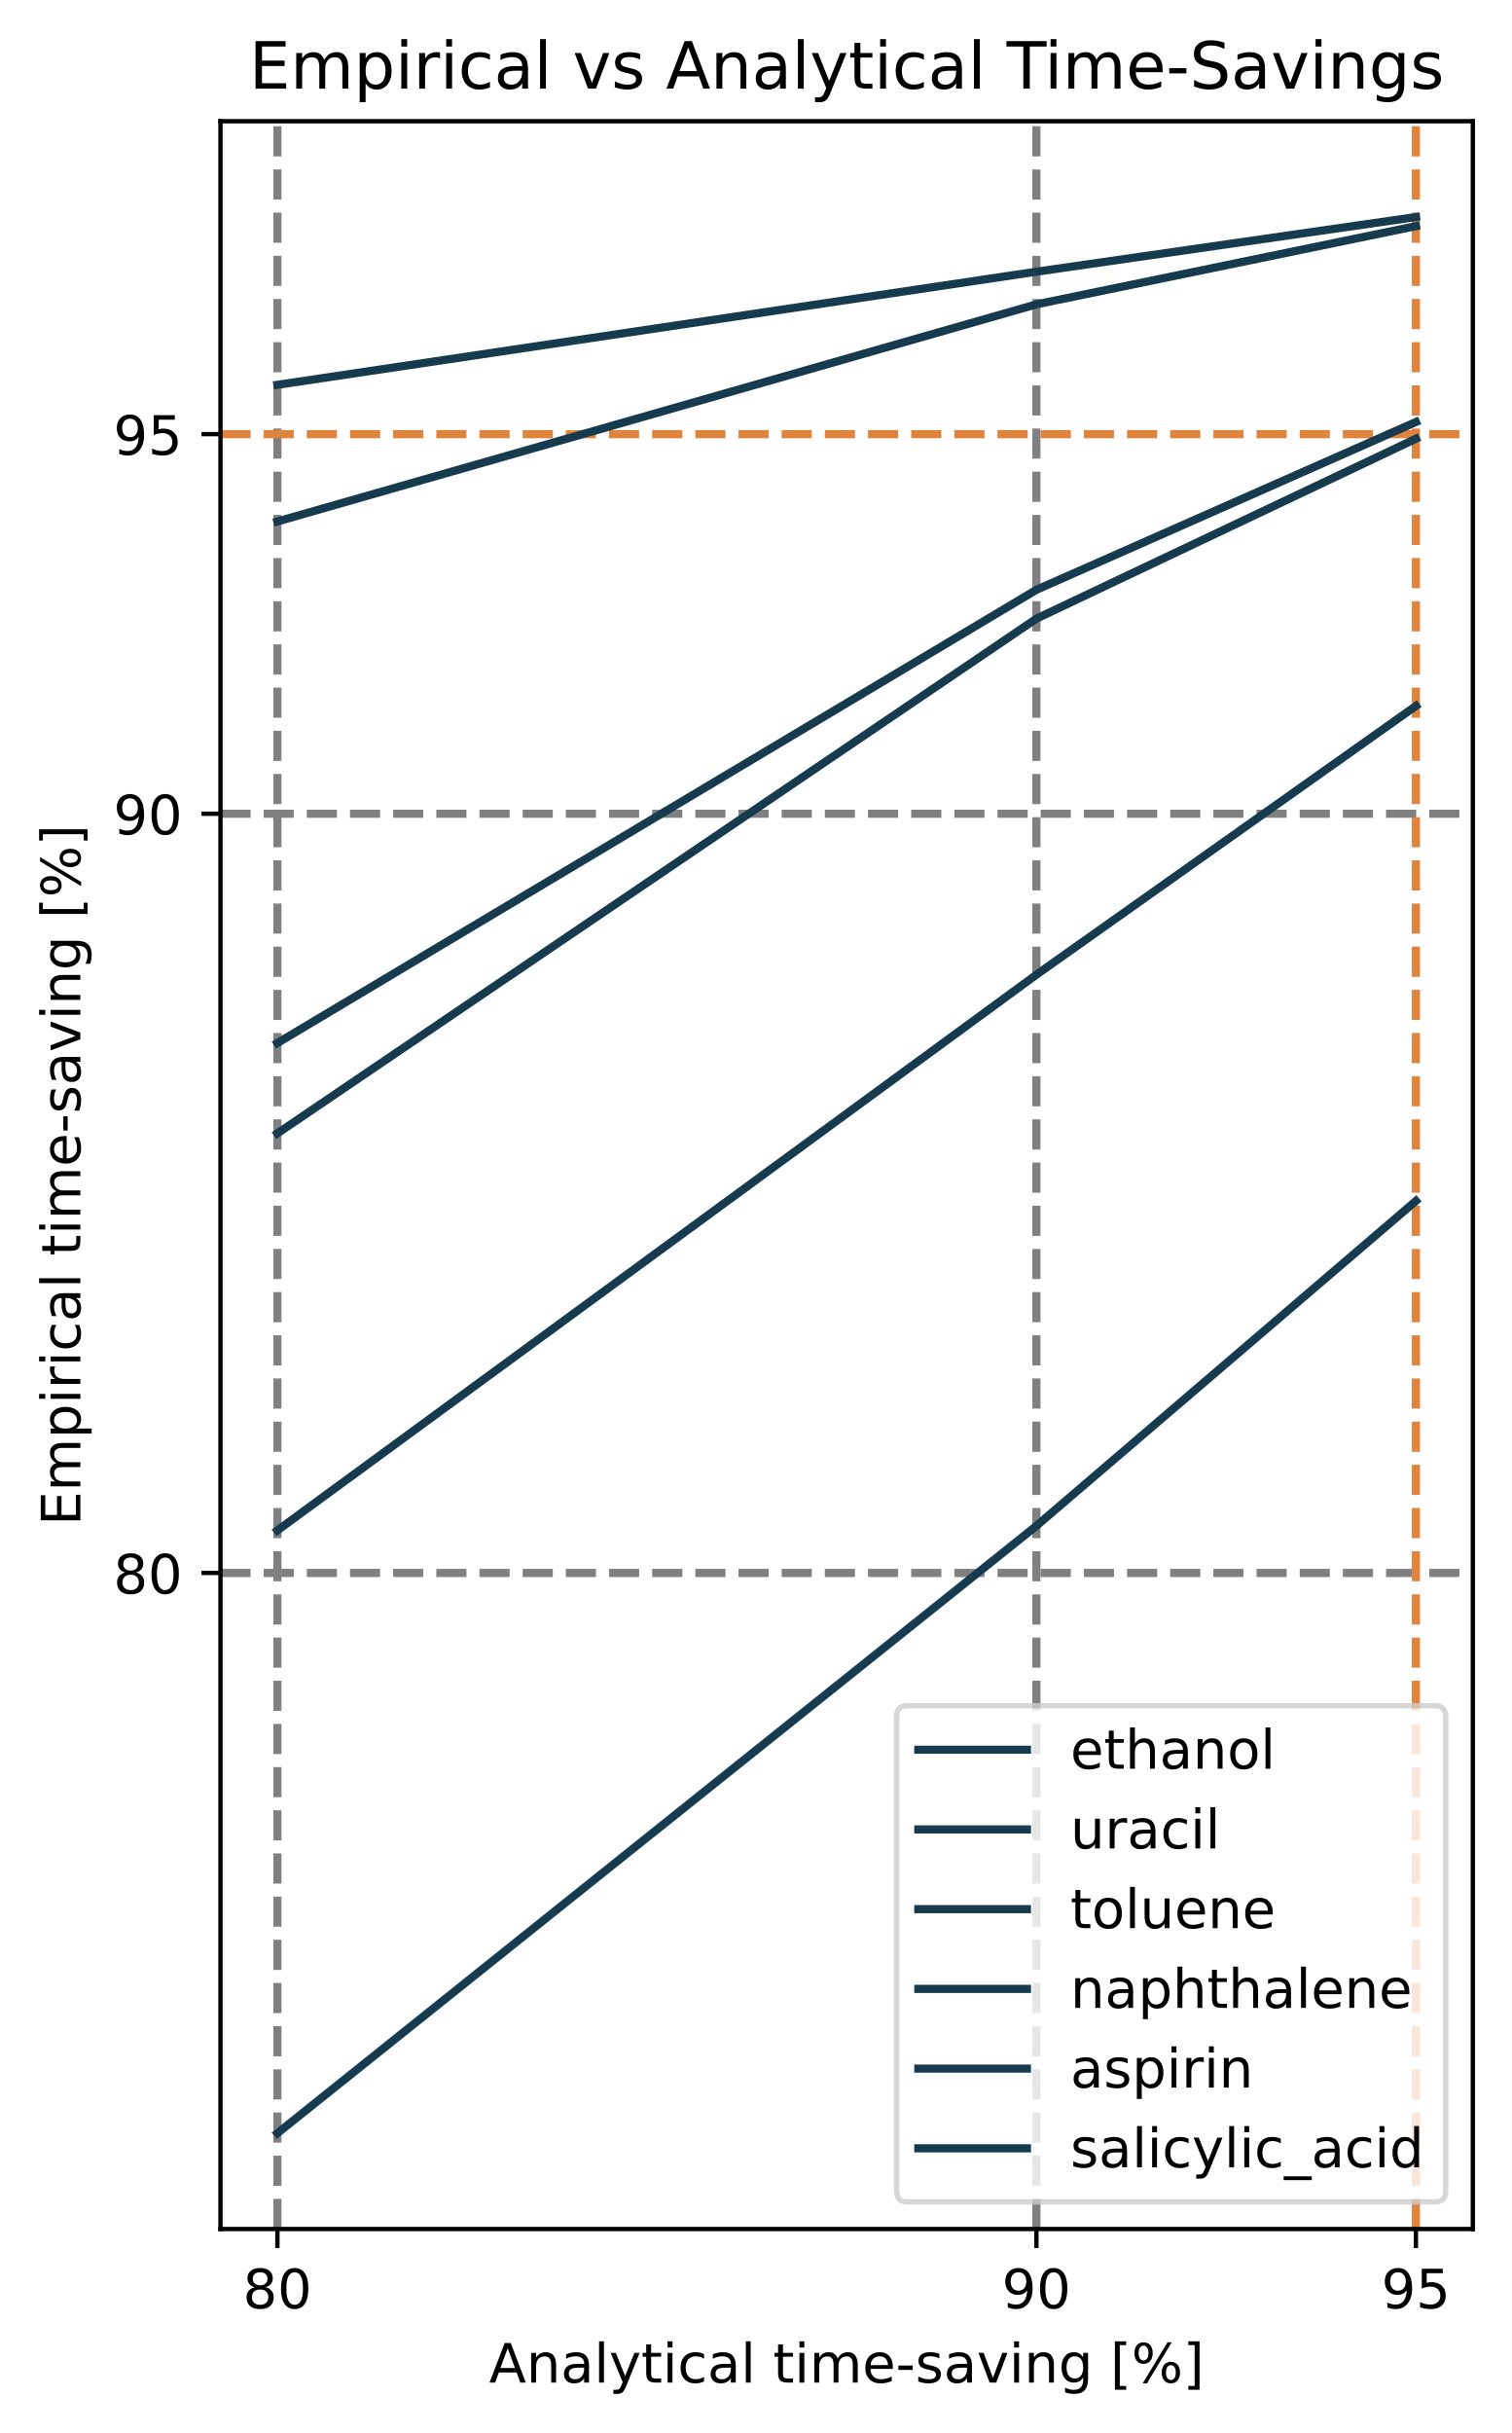
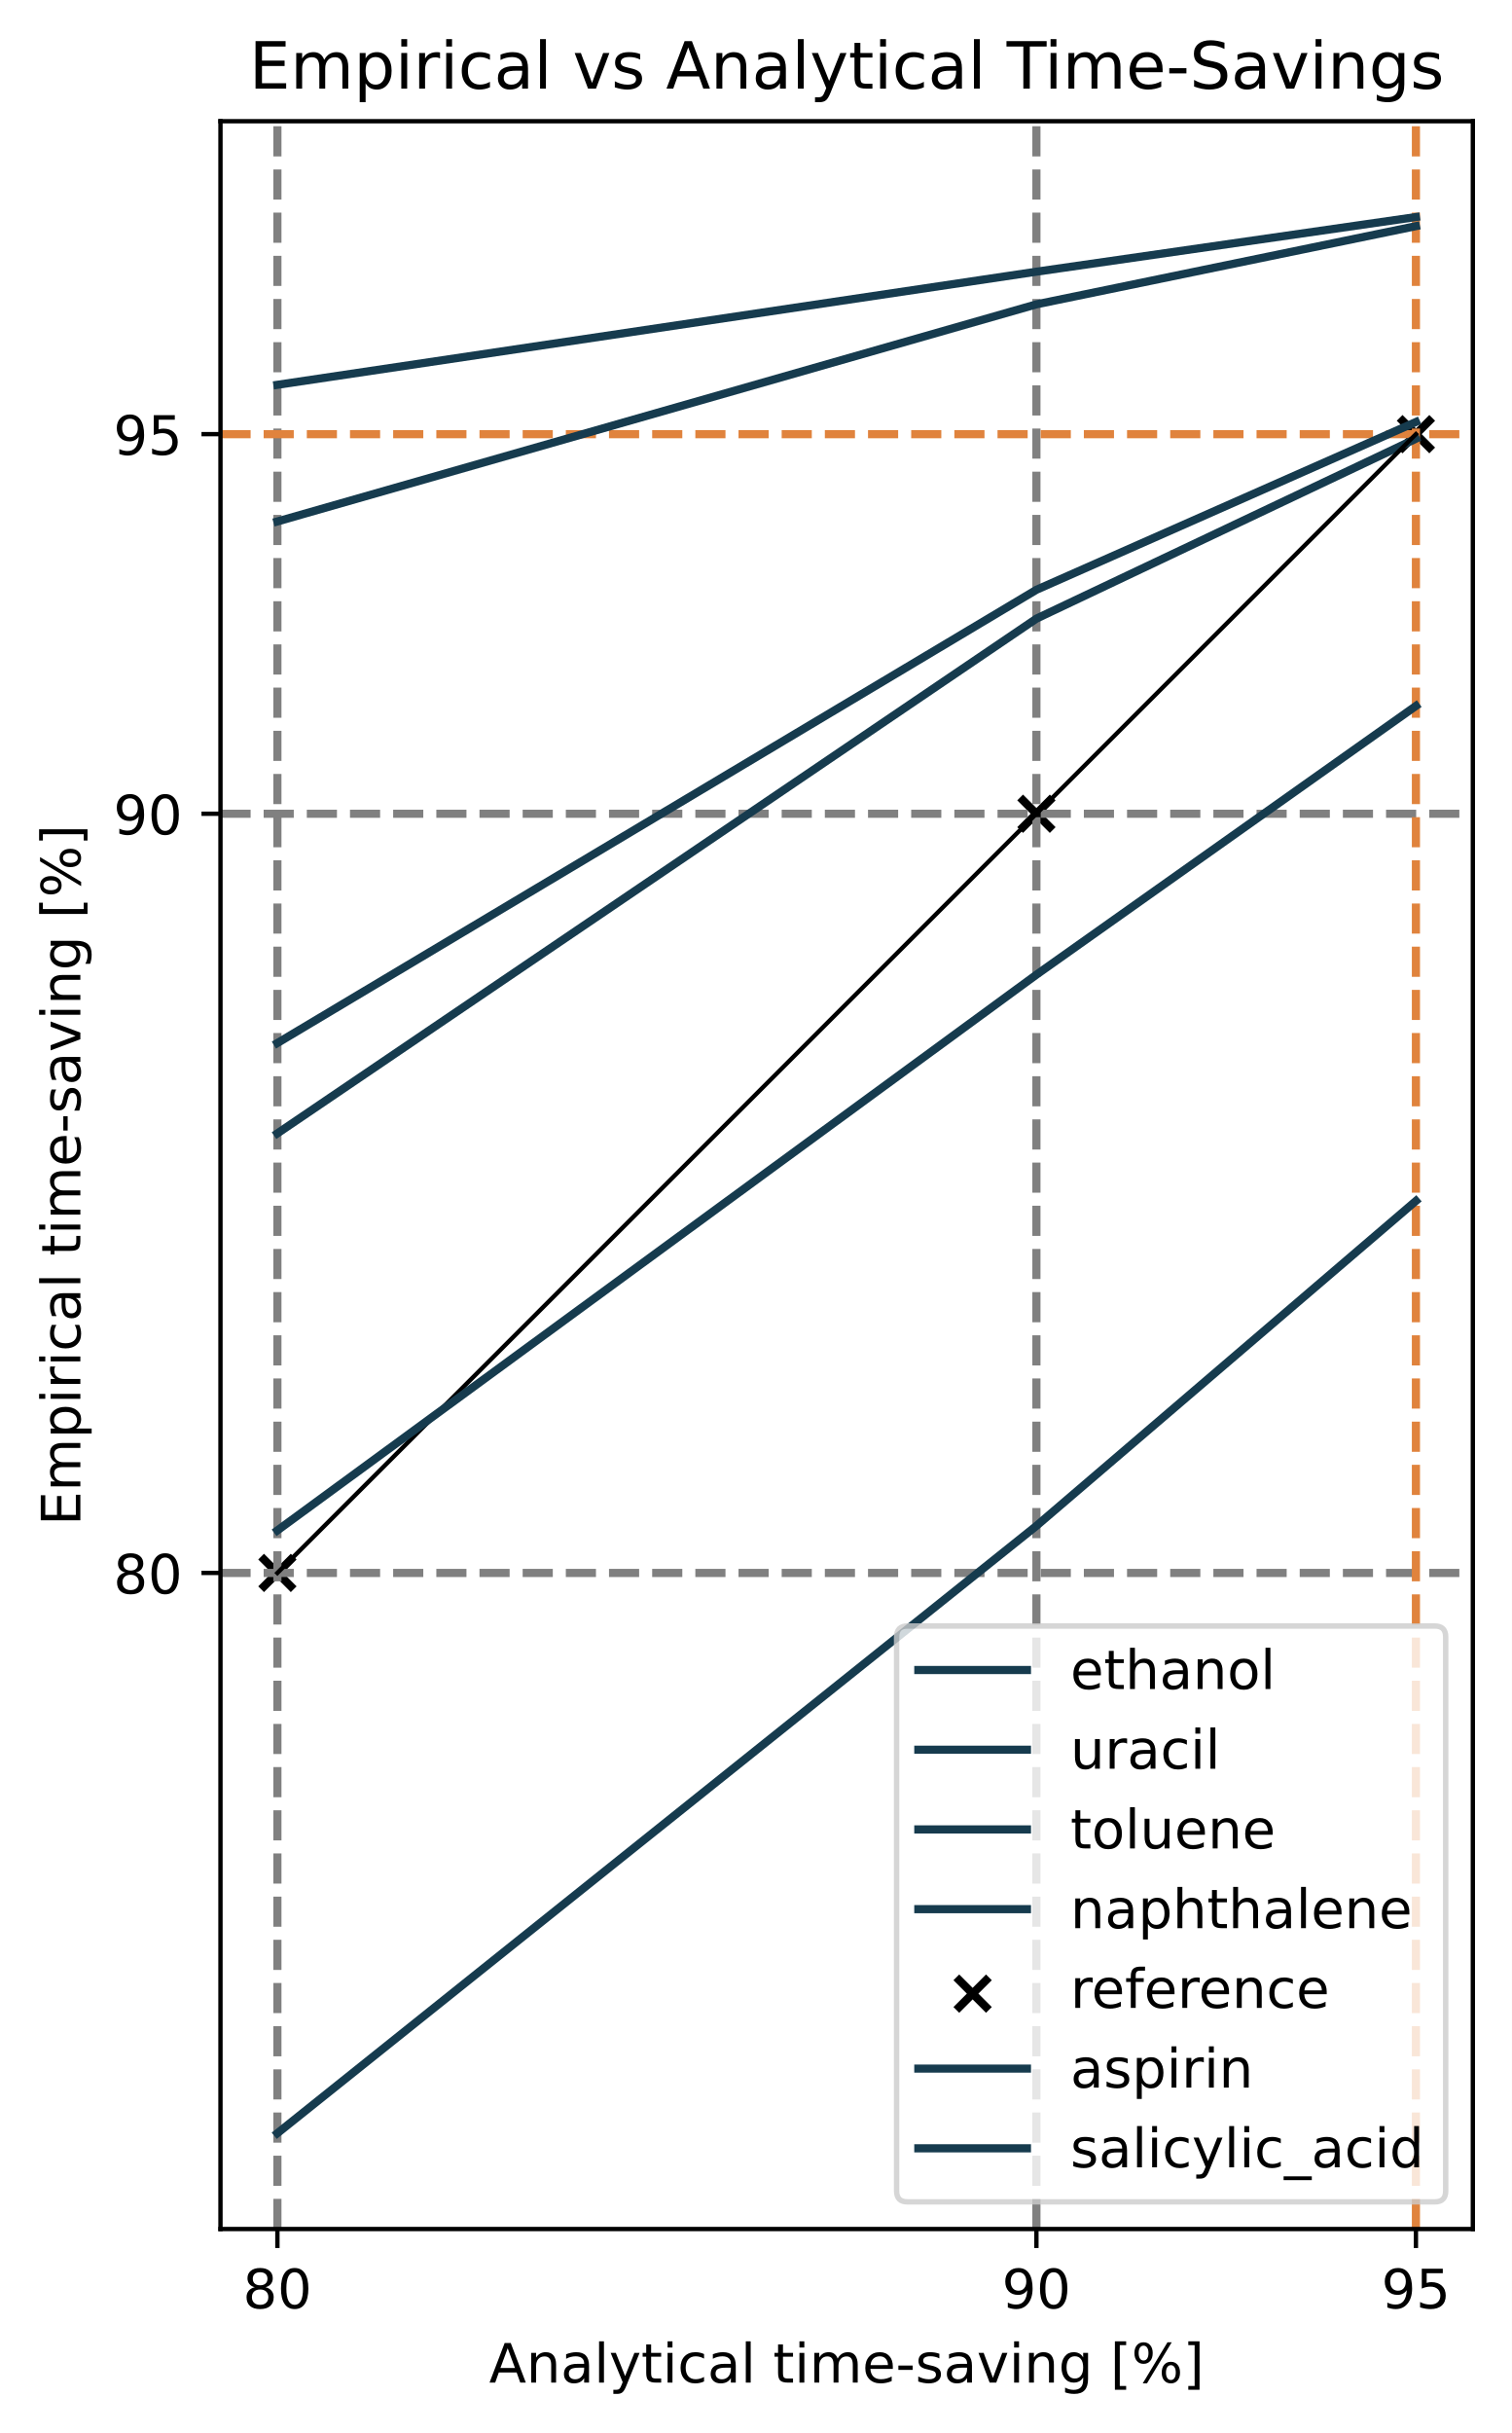
<svg xmlns="http://www.w3.org/2000/svg" xmlns:xlink="http://www.w3.org/1999/xlink" width="278.437pt" height="447.954pt" viewBox="0 0 278.437 447.954" version="1.1">
  <defs>
    <style type="text/css">*{stroke-linejoin: round; stroke-linecap: butt}</style>
  </defs>
  <g id="figure_1">
    <g id="patch_1">
      <path d="M 0 447.954  L 278.437 447.954  L 278.437 0  L 0 0  z " style="fill: #ffffff" />
    </g>
    <g id="axes_1">
      <g id="patch_2">
        <path d="M 40.603 410.398  L 271.237 410.398  L 271.237 22.318  L 40.603 22.318  z " style="fill: #ffffff" />
      </g>
+       <g id="PathCollection_1">
+         <defs>
+           <path id="me4f57cd0de" d="M -3 3  L 3 -3  M -3 -3  L 3 3  " style="stroke: #000000; stroke-width: 1.5" />
+         </defs>
+         <g clip-path="url(#p5b5781cbfc)">
+           <use xlink:href="#me4f57cd0de" x="51.086" y="289.602" style="stroke: #000000; stroke-width: 1.5" />
+           <use xlink:href="#me4f57cd0de" x="190.865" y="149.824" style="stroke: #000000; stroke-width: 1.5" />
+           <use xlink:href="#me4f57cd0de" x="260.754" y="79.935" style="stroke: #000000; stroke-width: 1.5" />
+         </g>
+       </g>
      <g id="matplotlib.axis_1">
        <g id="xtick_1">
          <g id="line2d_1">
            <defs>
-               <path id="m2ab92c7a19" d="M 0 0  L 0 3.5  " style="stroke: #000000; stroke-width: 0.8" />
-             </defs>
-             <g>
-               <use xlink:href="#m2ab92c7a19" x="51.086" y="410.398" style="stroke: #000000; stroke-width: 0.8" />
+               <path id="m161fd507d5" d="M 0 0  L 0 3.5  " style="stroke: #000000; stroke-width: 0.8" />
+             </defs>
+             <g>
+               <use xlink:href="#m161fd507d5" x="51.086" y="410.398" style="stroke: #000000; stroke-width: 0.8" />
            </g>
          </g>
          <g id="text_1">
            <g transform="translate(44.72398 424.9966) scale(0.1 -0.1)">
              <defs>
                <path id="DejaVuSans-38" d="M 2034 2216  Q 1584 2216 1326 1975  Q 1069 1734 1069 1313  Q 1069 891 1326 650  Q 1584 409 2034 409  Q 2484 409 2743 651  Q 3003 894 3003 1313  Q 3003 1734 2745 1975  Q 2488 2216 2034 2216  z M 1403 2484  Q 997 2584 770 2862  Q 544 3141 544 3541  Q 544 4100 942 4425  Q 1341 4750 2034 4750  Q 2731 4750 3128 4425  Q 3525 4100 3525 3541  Q 3525 3141 3298 2862  Q 3072 2584 2669 2484  Q 3125 2378 3379 2068  Q 3634 1759 3634 1313  Q 3634 634 3220 271  Q 2806 -91 2034 -91  Q 1263 -91 848 271  Q 434 634 434 1313  Q 434 1759 690 2068  Q 947 2378 1403 2484  z M 1172 3481  Q 1172 3119 1398 2916  Q 1625 2713 2034 2713  Q 2441 2713 2670 2916  Q 2900 3119 2900 3481  Q 2900 3844 2670 4047  Q 2441 4250 2034 4250  Q 1625 4250 1398 4047  Q 1172 3844 1172 3481  z " transform="scale(0.015625)" />
                <path id="DejaVuSans-30" d="M 2034 4250  Q 1547 4250 1301 3770  Q 1056 3291 1056 2328  Q 1056 1369 1301 889  Q 1547 409 2034 409  Q 2525 409 2770 889  Q 3016 1369 3016 2328  Q 3016 3291 2770 3770  Q 2525 4250 2034 4250  z M 2034 4750  Q 2819 4750 3233 4129  Q 3647 3509 3647 2328  Q 3647 1150 3233 529  Q 2819 -91 2034 -91  Q 1250 -91 836 529  Q 422 1150 422 2328  Q 422 3509 836 4129  Q 1250 4750 2034 4750  z " transform="scale(0.015625)" />
              </defs>
              <use xlink:href="#DejaVuSans-38" />
              <use xlink:href="#DejaVuSans-30" x="63.623" />
            </g>
          </g>
        </g>
        <g id="xtick_2">
          <g id="line2d_2">
            <g>
-               <use xlink:href="#m2ab92c7a19" x="190.865" y="410.398" style="stroke: #000000; stroke-width: 0.8" />
+               <use xlink:href="#m161fd507d5" x="190.865" y="410.398" style="stroke: #000000; stroke-width: 0.8" />
            </g>
          </g>
          <g id="text_2">
            <g transform="translate(184.5021 424.9966) scale(0.1 -0.1)">
              <defs>
                <path id="DejaVuSans-39" d="M 703 97  L 703 672  Q 941 559 1184 500  Q 1428 441 1663 441  Q 2288 441 2617 861  Q 2947 1281 2994 2138  Q 2813 1869 2534 1725  Q 2256 1581 1919 1581  Q 1219 1581 811 2004  Q 403 2428 403 3163  Q 403 3881 828 4315  Q 1253 4750 1959 4750  Q 2769 4750 3195 4129  Q 3622 3509 3622 2328  Q 3622 1225 3098 567  Q 2575 -91 1691 -91  Q 1453 -91 1209 -44  Q 966 3 703 97  z M 1959 2075  Q 2384 2075 2632 2365  Q 2881 2656 2881 3163  Q 2881 3666 2632 3958  Q 2384 4250 1959 4250  Q 1534 4250 1286 3958  Q 1038 3666 1038 3163  Q 1038 2656 1286 2365  Q 1534 2075 1959 2075  z " transform="scale(0.015625)" />
              </defs>
              <use xlink:href="#DejaVuSans-39" />
              <use xlink:href="#DejaVuSans-30" x="63.623" />
            </g>
          </g>
        </g>
        <g id="xtick_3">
          <g id="line2d_3">
            <g>
-               <use xlink:href="#m2ab92c7a19" x="260.754" y="410.398" style="stroke: #000000; stroke-width: 0.8" />
+               <use xlink:href="#m161fd507d5" x="260.754" y="410.398" style="stroke: #000000; stroke-width: 0.8" />
            </g>
          </g>
          <g id="text_3">
            <g transform="translate(254.3912 424.9966) scale(0.1 -0.1)">
              <defs>
                <path id="DejaVuSans-35" d="M 691 4666  L 3169 4666  L 3169 4134  L 1269 4134  L 1269 2991  Q 1406 3038 1543 3061  Q 1681 3084 1819 3084  Q 2600 3084 3056 2656  Q 3513 2228 3513 1497  Q 3513 744 3044 326  Q 2575 -91 1722 -91  Q 1428 -91 1123 -41  Q 819 9 494 109  L 494 744  Q 775 591 1075 516  Q 1375 441 1709 441  Q 2250 441 2565 725  Q 2881 1009 2881 1497  Q 2881 1984 2565 2268  Q 2250 2553 1709 2553  Q 1456 2553 1204 2497  Q 953 2441 691 2322  L 691 4666  z " transform="scale(0.015625)" />
              </defs>
              <use xlink:href="#DejaVuSans-39" />
              <use xlink:href="#DejaVuSans-35" x="63.623" />
            </g>
          </g>
        </g>
        <g id="text_4">
          <g transform="translate(90.07633 438.6747) scale(0.1 -0.1)">
            <defs>
              <path id="DejaVuSans-41" d="M 2188 4044  L 1331 1722  L 3047 1722  L 2188 4044  z M 1831 4666  L 2547 4666  L 4325 0  L 3669 0  L 3244 1197  L 1141 1197  L 716 0  L 50 0  L 1831 4666  z " transform="scale(0.015625)" />
              <path id="DejaVuSans-6e" d="M 3513 2113  L 3513 0  L 2938 0  L 2938 2094  Q 2938 2591 2744 2837  Q 2550 3084 2163 3084  Q 1697 3084 1428 2787  Q 1159 2491 1159 1978  L 1159 0  L 581 0  L 581 3500  L 1159 3500  L 1159 2956  Q 1366 3272 1645 3428  Q 1925 3584 2291 3584  Q 2894 3584 3203 3211  Q 3513 2838 3513 2113  z " transform="scale(0.015625)" />
              <path id="DejaVuSans-61" d="M 2194 1759  Q 1497 1759 1228 1600  Q 959 1441 959 1056  Q 959 750 1161 570  Q 1363 391 1709 391  Q 2188 391 2477 730  Q 2766 1069 2766 1631  L 2766 1759  L 2194 1759  z M 3341 1997  L 3341 0  L 2766 0  L 2766 531  Q 2569 213 2275 61  Q 1981 -91 1556 -91  Q 1019 -91 701 211  Q 384 513 384 1019  Q 384 1609 779 1909  Q 1175 2209 1959 2209  L 2766 2209  L 2766 2266  Q 2766 2663 2505 2880  Q 2244 3097 1772 3097  Q 1472 3097 1187 3025  Q 903 2953 641 2809  L 641 3341  Q 956 3463 1253 3523  Q 1550 3584 1831 3584  Q 2591 3584 2966 3190  Q 3341 2797 3341 1997  z " transform="scale(0.015625)" />
              <path id="DejaVuSans-6c" d="M 603 4863  L 1178 4863  L 1178 0  L 603 0  L 603 4863  z " transform="scale(0.015625)" />
              <path id="DejaVuSans-79" d="M 2059 -325  Q 1816 -950 1584 -1140  Q 1353 -1331 966 -1331  L 506 -1331  L 506 -850  L 844 -850  Q 1081 -850 1212 -737  Q 1344 -625 1503 -206  L 1606 56  L 191 3500  L 800 3500  L 1894 763  L 2988 3500  L 3597 3500  L 2059 -325  z " transform="scale(0.015625)" />
              <path id="DejaVuSans-74" d="M 1172 4494  L 1172 3500  L 2356 3500  L 2356 3053  L 1172 3053  L 1172 1153  Q 1172 725 1289 603  Q 1406 481 1766 481  L 2356 481  L 2356 0  L 1766 0  Q 1100 0 847 248  Q 594 497 594 1153  L 594 3053  L 172 3053  L 172 3500  L 594 3500  L 594 4494  L 1172 4494  z " transform="scale(0.015625)" />
              <path id="DejaVuSans-69" d="M 603 3500  L 1178 3500  L 1178 0  L 603 0  L 603 3500  z M 603 4863  L 1178 4863  L 1178 4134  L 603 4134  L 603 4863  z " transform="scale(0.015625)" />
              <path id="DejaVuSans-63" d="M 3122 3366  L 3122 2828  Q 2878 2963 2633 3030  Q 2388 3097 2138 3097  Q 1578 3097 1268 2742  Q 959 2388 959 1747  Q 959 1106 1268 751  Q 1578 397 2138 397  Q 2388 397 2633 464  Q 2878 531 3122 666  L 3122 134  Q 2881 22 2623 -34  Q 2366 -91 2075 -91  Q 1284 -91 818 406  Q 353 903 353 1747  Q 353 2603 823 3093  Q 1294 3584 2113 3584  Q 2378 3584 2631 3529  Q 2884 3475 3122 3366  z " transform="scale(0.015625)" />
              <path id="DejaVuSans-20" transform="scale(0.015625)" />
              <path id="DejaVuSans-6d" d="M 3328 2828  Q 3544 3216 3844 3400  Q 4144 3584 4550 3584  Q 5097 3584 5394 3201  Q 5691 2819 5691 2113  L 5691 0  L 5113 0  L 5113 2094  Q 5113 2597 4934 2840  Q 4756 3084 4391 3084  Q 3944 3084 3684 2787  Q 3425 2491 3425 1978  L 3425 0  L 2847 0  L 2847 2094  Q 2847 2600 2669 2842  Q 2491 3084 2119 3084  Q 1678 3084 1418 2786  Q 1159 2488 1159 1978  L 1159 0  L 581 0  L 581 3500  L 1159 3500  L 1159 2956  Q 1356 3278 1631 3431  Q 1906 3584 2284 3584  Q 2666 3584 2933 3390  Q 3200 3197 3328 2828  z " transform="scale(0.015625)" />
              <path id="DejaVuSans-65" d="M 3597 1894  L 3597 1613  L 953 1613  Q 991 1019 1311 708  Q 1631 397 2203 397  Q 2534 397 2845 478  Q 3156 559 3463 722  L 3463 178  Q 3153 47 2828 -22  Q 2503 -91 2169 -91  Q 1331 -91 842 396  Q 353 884 353 1716  Q 353 2575 817 3079  Q 1281 3584 2069 3584  Q 2775 3584 3186 3129  Q 3597 2675 3597 1894  z M 3022 2063  Q 3016 2534 2758 2815  Q 2500 3097 2075 3097  Q 1594 3097 1305 2825  Q 1016 2553 972 2059  L 3022 2063  z " transform="scale(0.015625)" />
              <path id="DejaVuSans-2d" d="M 313 2009  L 1997 2009  L 1997 1497  L 313 1497  L 313 2009  z " transform="scale(0.015625)" />
              <path id="DejaVuSans-73" d="M 2834 3397  L 2834 2853  Q 2591 2978 2328 3040  Q 2066 3103 1784 3103  Q 1356 3103 1142 2972  Q 928 2841 928 2578  Q 928 2378 1081 2264  Q 1234 2150 1697 2047  L 1894 2003  Q 2506 1872 2764 1633  Q 3022 1394 3022 966  Q 3022 478 2636 193  Q 2250 -91 1575 -91  Q 1294 -91 989 -36  Q 684 19 347 128  L 347 722  Q 666 556 975 473  Q 1284 391 1588 391  Q 1994 391 2212 530  Q 2431 669 2431 922  Q 2431 1156 2273 1281  Q 2116 1406 1581 1522  L 1381 1569  Q 847 1681 609 1914  Q 372 2147 372 2553  Q 372 3047 722 3315  Q 1072 3584 1716 3584  Q 2034 3584 2315 3537  Q 2597 3491 2834 3397  z " transform="scale(0.015625)" />
              <path id="DejaVuSans-76" d="M 191 3500  L 800 3500  L 1894 563  L 2988 3500  L 3597 3500  L 2284 0  L 1503 0  L 191 3500  z " transform="scale(0.015625)" />
              <path id="DejaVuSans-67" d="M 2906 1791  Q 2906 2416 2648 2759  Q 2391 3103 1925 3103  Q 1463 3103 1205 2759  Q 947 2416 947 1791  Q 947 1169 1205 825  Q 1463 481 1925 481  Q 2391 481 2648 825  Q 2906 1169 2906 1791  z M 3481 434  Q 3481 -459 3084 -895  Q 2688 -1331 1869 -1331  Q 1566 -1331 1297 -1286  Q 1028 -1241 775 -1147  L 775 -588  Q 1028 -725 1275 -790  Q 1522 -856 1778 -856  Q 2344 -856 2625 -561  Q 2906 -266 2906 331  L 2906 616  Q 2728 306 2450 153  Q 2172 0 1784 0  Q 1141 0 747 490  Q 353 981 353 1791  Q 353 2603 747 3093  Q 1141 3584 1784 3584  Q 2172 3584 2450 3431  Q 2728 3278 2906 2969  L 2906 3500  L 3481 3500  L 3481 434  z " transform="scale(0.015625)" />
              <path id="DejaVuSans-5b" d="M 550 4863  L 1875 4863  L 1875 4416  L 1125 4416  L 1125 -397  L 1875 -397  L 1875 -844  L 550 -844  L 550 4863  z " transform="scale(0.015625)" />
              <path id="DejaVuSans-25" d="M 4653 2053  Q 4381 2053 4226 1822  Q 4072 1591 4072 1178  Q 4072 772 4226 539  Q 4381 306 4653 306  Q 4919 306 5073 539  Q 5228 772 5228 1178  Q 5228 1588 5073 1820  Q 4919 2053 4653 2053  z M 4653 2450  Q 5147 2450 5437 2106  Q 5728 1763 5728 1178  Q 5728 594 5436 251  Q 5144 -91 4653 -91  Q 4153 -91 3862 251  Q 3572 594 3572 1178  Q 3572 1766 3864 2108  Q 4156 2450 4653 2450  z M 1428 4353  Q 1159 4353 1004 4120  Q 850 3888 850 3481  Q 850 3069 1003 2837  Q 1156 2606 1428 2606  Q 1700 2606 1854 2837  Q 2009 3069 2009 3481  Q 2009 3884 1853 4118  Q 1697 4353 1428 4353  z M 4250 4750  L 4750 4750  L 1831 -91  L 1331 -91  L 4250 4750  z M 1428 4750  Q 1922 4750 2215 4408  Q 2509 4066 2509 3481  Q 2509 2891 2217 2550  Q 1925 2209 1428 2209  Q 931 2209 642 2551  Q 353 2894 353 3481  Q 353 4063 643 4406  Q 934 4750 1428 4750  z " transform="scale(0.015625)" />
              <path id="DejaVuSans-5d" d="M 1947 4863  L 1947 -844  L 622 -844  L 622 -397  L 1369 -397  L 1369 4416  L 622 4416  L 622 4863  L 1947 4863  z " transform="scale(0.015625)" />
            </defs>
            <use xlink:href="#DejaVuSans-41" />
            <use xlink:href="#DejaVuSans-6e" x="68.408" />
            <use xlink:href="#DejaVuSans-61" x="131.787" />
            <use xlink:href="#DejaVuSans-6c" x="193.066" />
            <use xlink:href="#DejaVuSans-79" x="220.85" />
            <use xlink:href="#DejaVuSans-74" x="280.029" />
            <use xlink:href="#DejaVuSans-69" x="319.238" />
            <use xlink:href="#DejaVuSans-63" x="347.021" />
            <use xlink:href="#DejaVuSans-61" x="402.002" />
            <use xlink:href="#DejaVuSans-6c" x="463.281" />
            <use xlink:href="#DejaVuSans-20" x="491.064" />
            <use xlink:href="#DejaVuSans-74" x="522.852" />
            <use xlink:href="#DejaVuSans-69" x="562.061" />
            <use xlink:href="#DejaVuSans-6d" x="589.844" />
            <use xlink:href="#DejaVuSans-65" x="687.256" />
            <use xlink:href="#DejaVuSans-2d" x="748.779" />
            <use xlink:href="#DejaVuSans-73" x="784.863" />
            <use xlink:href="#DejaVuSans-61" x="836.963" />
            <use xlink:href="#DejaVuSans-76" x="898.242" />
            <use xlink:href="#DejaVuSans-69" x="957.422" />
            <use xlink:href="#DejaVuSans-6e" x="985.205" />
            <use xlink:href="#DejaVuSans-67" x="1048.584" />
            <use xlink:href="#DejaVuSans-20" x="1112.061" />
            <use xlink:href="#DejaVuSans-5b" x="1143.848" />
            <use xlink:href="#DejaVuSans-25" x="1182.861" />
            <use xlink:href="#DejaVuSans-5d" x="1277.881" />
          </g>
        </g>
      </g>
      <g id="matplotlib.axis_2">
        <g id="ytick_1">
          <g id="line2d_4">
            <defs>
-               <path id="mf6626f1928" d="M 0 0  L -3.5 0  " style="stroke: #000000; stroke-width: 0.8" />
-             </defs>
-             <g>
-               <use xlink:href="#mf6626f1928" x="40.603" y="289.602" style="stroke: #000000; stroke-width: 0.8" />
+               <path id="mea0d1d1cda" d="M 0 0  L -3.5 0  " style="stroke: #000000; stroke-width: 0.8" />
+             </defs>
+             <g>
+               <use xlink:href="#mea0d1d1cda" x="40.603" y="289.602" style="stroke: #000000; stroke-width: 0.8" />
            </g>
          </g>
          <g id="text_5">
            <g transform="translate(20.87813 293.4011) scale(0.1 -0.1)">
              <use xlink:href="#DejaVuSans-38" />
              <use xlink:href="#DejaVuSans-30" x="63.623" />
            </g>
          </g>
        </g>
        <g id="ytick_2">
          <g id="line2d_5">
            <g>
-               <use xlink:href="#mf6626f1928" x="40.603" y="149.824" style="stroke: #000000; stroke-width: 0.8" />
+               <use xlink:href="#mea0d1d1cda" x="40.603" y="149.824" style="stroke: #000000; stroke-width: 0.8" />
            </g>
          </g>
          <g id="text_6">
            <g transform="translate(20.87813 153.623) scale(0.1 -0.1)">
              <use xlink:href="#DejaVuSans-39" />
              <use xlink:href="#DejaVuSans-30" x="63.623" />
            </g>
          </g>
        </g>
        <g id="ytick_3">
          <g id="line2d_6">
            <g>
-               <use xlink:href="#mf6626f1928" x="40.603" y="79.935" style="stroke: #000000; stroke-width: 0.8" />
+               <use xlink:href="#mea0d1d1cda" x="40.603" y="79.935" style="stroke: #000000; stroke-width: 0.8" />
            </g>
          </g>
          <g id="text_7">
            <g transform="translate(20.87813 83.73389) scale(0.1 -0.1)">
              <use xlink:href="#DejaVuSans-39" />
              <use xlink:href="#DejaVuSans-35" x="63.623" />
            </g>
          </g>
        </g>
        <g id="text_8">
          <g transform="translate(14.79844 280.8886) rotate(-90) scale(0.1 -0.1)">
            <defs>
              <path id="DejaVuSans-45" d="M 628 4666  L 3578 4666  L 3578 4134  L 1259 4134  L 1259 2753  L 3481 2753  L 3481 2222  L 1259 2222  L 1259 531  L 3634 531  L 3634 0  L 628 0  L 628 4666  z " transform="scale(0.015625)" />
              <path id="DejaVuSans-70" d="M 1159 525  L 1159 -1331  L 581 -1331  L 581 3500  L 1159 3500  L 1159 2969  Q 1341 3281 1617 3432  Q 1894 3584 2278 3584  Q 2916 3584 3314 3078  Q 3713 2572 3713 1747  Q 3713 922 3314 415  Q 2916 -91 2278 -91  Q 1894 -91 1617 61  Q 1341 213 1159 525  z M 3116 1747  Q 3116 2381 2855 2742  Q 2594 3103 2138 3103  Q 1681 3103 1420 2742  Q 1159 2381 1159 1747  Q 1159 1113 1420 752  Q 1681 391 2138 391  Q 2594 391 2855 752  Q 3116 1113 3116 1747  z " transform="scale(0.015625)" />
              <path id="DejaVuSans-72" d="M 2631 2963  Q 2534 3019 2420 3045  Q 2306 3072 2169 3072  Q 1681 3072 1420 2755  Q 1159 2438 1159 1844  L 1159 0  L 581 0  L 581 3500  L 1159 3500  L 1159 2956  Q 1341 3275 1631 3429  Q 1922 3584 2338 3584  Q 2397 3584 2469 3576  Q 2541 3569 2628 3553  L 2631 2963  z " transform="scale(0.015625)" />
            </defs>
            <use xlink:href="#DejaVuSans-45" />
            <use xlink:href="#DejaVuSans-6d" x="63.184" />
            <use xlink:href="#DejaVuSans-70" x="160.596" />
            <use xlink:href="#DejaVuSans-69" x="224.072" />
            <use xlink:href="#DejaVuSans-72" x="251.855" />
            <use xlink:href="#DejaVuSans-69" x="292.969" />
            <use xlink:href="#DejaVuSans-63" x="320.752" />
            <use xlink:href="#DejaVuSans-61" x="375.732" />
            <use xlink:href="#DejaVuSans-6c" x="437.012" />
            <use xlink:href="#DejaVuSans-20" x="464.795" />
            <use xlink:href="#DejaVuSans-74" x="496.582" />
            <use xlink:href="#DejaVuSans-69" x="535.791" />
            <use xlink:href="#DejaVuSans-6d" x="563.574" />
            <use xlink:href="#DejaVuSans-65" x="660.986" />
            <use xlink:href="#DejaVuSans-2d" x="722.51" />
            <use xlink:href="#DejaVuSans-73" x="758.594" />
            <use xlink:href="#DejaVuSans-61" x="810.693" />
            <use xlink:href="#DejaVuSans-76" x="871.973" />
            <use xlink:href="#DejaVuSans-69" x="931.152" />
            <use xlink:href="#DejaVuSans-6e" x="958.936" />
            <use xlink:href="#DejaVuSans-67" x="1022.314" />
            <use xlink:href="#DejaVuSans-20" x="1085.791" />
            <use xlink:href="#DejaVuSans-5b" x="1117.578" />
            <use xlink:href="#DejaVuSans-25" x="1156.592" />
            <use xlink:href="#DejaVuSans-5d" x="1251.611" />
          </g>
        </g>
      </g>
      <g id="line2d_7">
-         <path d="M 51.086 410.398  L 51.086 22.318  " clip-path="url(#p1260ad2c1f)" style="fill: none; stroke-dasharray: 5.55,2.4; stroke-dashoffset: 0; stroke: #808080; stroke-width: 1.5" />
+         <path d="M 51.086 410.398  L 51.086 22.318  " clip-path="url(#p5b5781cbfc)" style="fill: none; stroke-dasharray: 5.55,2.4; stroke-dashoffset: 0; stroke: #808080; stroke-width: 1.5" />
      </g>
      <g id="line2d_8">
-         <path d="M 40.603 289.602  L 271.237 289.602  " clip-path="url(#p1260ad2c1f)" style="fill: none; stroke-dasharray: 5.55,2.4; stroke-dashoffset: 0; stroke: #808080; stroke-width: 1.5" />
+         <path d="M 40.603 289.602  L 271.237 289.602  " clip-path="url(#p5b5781cbfc)" style="fill: none; stroke-dasharray: 5.55,2.4; stroke-dashoffset: 0; stroke: #808080; stroke-width: 1.5" />
      </g>
      <g id="line2d_9">
-         <path d="M 190.865 410.398  L 190.865 22.318  " clip-path="url(#p1260ad2c1f)" style="fill: none; stroke-dasharray: 5.55,2.4; stroke-dashoffset: 0; stroke: #808080; stroke-width: 1.5" />
+         <path d="M 190.865 410.398  L 190.865 22.318  " clip-path="url(#p5b5781cbfc)" style="fill: none; stroke-dasharray: 5.55,2.4; stroke-dashoffset: 0; stroke: #808080; stroke-width: 1.5" />
      </g>
      <g id="line2d_10">
-         <path d="M 40.603 149.824  L 271.237 149.824  " clip-path="url(#p1260ad2c1f)" style="fill: none; stroke-dasharray: 5.55,2.4; stroke-dashoffset: 0; stroke: #808080; stroke-width: 1.5" />
+         <path d="M 40.603 149.824  L 271.237 149.824  " clip-path="url(#p5b5781cbfc)" style="fill: none; stroke-dasharray: 5.55,2.4; stroke-dashoffset: 0; stroke: #808080; stroke-width: 1.5" />
      </g>
      <g id="line2d_11">
-         <path d="M 260.754 410.398  L 260.754 22.318  " clip-path="url(#p1260ad2c1f)" style="fill: none; stroke-dasharray: 5.55,2.4; stroke-dashoffset: 0; stroke: #e0833d; stroke-width: 1.5" />
+         <path d="M 260.754 410.398  L 260.754 22.318  " clip-path="url(#p5b5781cbfc)" style="fill: none; stroke-dasharray: 5.55,2.4; stroke-dashoffset: 0; stroke: #e0833d; stroke-width: 1.5" />
      </g>
      <g id="line2d_12">
-         <path d="M 40.603 79.935  L 271.237 79.935  " clip-path="url(#p1260ad2c1f)" style="fill: none; stroke-dasharray: 5.55,2.4; stroke-dashoffset: 0; stroke: #e0833d; stroke-width: 1.5" />
+         <path d="M 40.603 79.935  L 271.237 79.935  " clip-path="url(#p5b5781cbfc)" style="fill: none; stroke-dasharray: 5.55,2.4; stroke-dashoffset: 0; stroke: #e0833d; stroke-width: 1.5" />
      </g>
      <g id="line2d_13">
-         <path d="M 260.754 39.958  L 190.865 50.022  L 51.086 70.849  " clip-path="url(#p1260ad2c1f)" style="fill: none; stroke: #163b4e; stroke-width: 1.5; stroke-linecap: square" />
+         <path d="M 260.754 39.958  L 190.865 50.022  L 51.086 70.849  " clip-path="url(#p5b5781cbfc)" style="fill: none; stroke: #163b4e; stroke-width: 1.5; stroke-linecap: square" />
      </g>
      <g id="line2d_14">
-         <path d="M 260.754 41.635  L 190.865 56.033  L 51.086 96.009  " clip-path="url(#p1260ad2c1f)" style="fill: none; stroke: #163b4e; stroke-width: 1.5; stroke-linecap: square" />
+         <path d="M 260.754 41.635  L 190.865 56.033  L 51.086 96.009  " clip-path="url(#p5b5781cbfc)" style="fill: none; stroke: #163b4e; stroke-width: 1.5; stroke-linecap: square" />
      </g>
      <g id="line2d_15">
-         <path d="M 260.754 77.698  L 190.865 108.589  L 51.086 192.037  " clip-path="url(#p1260ad2c1f)" style="fill: none; stroke: #163b4e; stroke-width: 1.5; stroke-linecap: square" />
+         <path d="M 260.754 77.698  L 190.865 108.589  L 51.086 192.037  " clip-path="url(#p5b5781cbfc)" style="fill: none; stroke: #163b4e; stroke-width: 1.5; stroke-linecap: square" />
      </g>
      <g id="line2d_16">
-         <path d="M 260.754 80.773  L 190.865 113.901  L 51.086 208.67  " clip-path="url(#p1260ad2c1f)" style="fill: none; stroke: #163b4e; stroke-width: 1.5; stroke-linecap: square" />
+         <path d="M 260.754 80.773  L 190.865 113.901  L 51.086 208.67  " clip-path="url(#p5b5781cbfc)" style="fill: none; stroke: #163b4e; stroke-width: 1.5; stroke-linecap: square" />
      </g>
      <g id="line2d_17">
-         <path d="M 260.754 129.975  L 190.865 179.457  L 51.086 281.774  " clip-path="url(#p1260ad2c1f)" style="fill: none; stroke: #163b4e; stroke-width: 1.5; stroke-linecap: square" />
+         <path d="M 51.086 289.602  L 260.754 79.935  " clip-path="url(#p5b5781cbfc)" style="fill: none; stroke: #000000; stroke-width: 0.8; stroke-linecap: square" />
      </g>
      <g id="line2d_18">
-         <path d="M 260.754 221.111  L 190.865 280.936  L 51.086 392.758  " clip-path="url(#p1260ad2c1f)" style="fill: none; stroke: #163b4e; stroke-width: 1.5; stroke-linecap: square" />
+         <path d="M 260.754 129.975  L 190.865 179.457  L 51.086 281.774  " clip-path="url(#p5b5781cbfc)" style="fill: none; stroke: #163b4e; stroke-width: 1.5; stroke-linecap: square" />
+       </g>
+       <g id="line2d_19">
+         <path d="M 260.754 221.111  L 190.865 280.936  L 51.086 392.758  " clip-path="url(#p5b5781cbfc)" style="fill: none; stroke: #163b4e; stroke-width: 1.5; stroke-linecap: square" />
      </g>
      <g id="patch_3">
        <path d="M 40.603 410.398  L 40.603 22.318  " style="fill: none; stroke: #000000; stroke-width: 0.8; stroke-linejoin: miter; stroke-linecap: square" />
      </g>
      <g id="patch_4">
        <path d="M 271.237 410.398  L 271.237 22.318  " style="fill: none; stroke: #000000; stroke-width: 0.8; stroke-linejoin: miter; stroke-linecap: square" />
      </g>
      <g id="patch_5">
        <path d="M 40.603 410.398  L 271.237 410.398  " style="fill: none; stroke: #000000; stroke-width: 0.8; stroke-linejoin: miter; stroke-linecap: square" />
      </g>
      <g id="patch_6">
        <path d="M 40.603 22.318  L 271.237 22.318  " style="fill: none; stroke: #000000; stroke-width: 0.8; stroke-linejoin: miter; stroke-linecap: square" />
      </g>
      <g id="text_9">
        <g transform="translate(45.88477 16.31812) scale(0.12 -0.12)">
          <defs>
            <path id="DejaVuSans-54" d="M -19 4666  L 3928 4666  L 3928 4134  L 2272 4134  L 2272 0  L 1638 0  L 1638 4134  L -19 4134  L -19 4666  z " transform="scale(0.015625)" />
            <path id="DejaVuSans-53" d="M 3425 4513  L 3425 3897  Q 3066 4069 2747 4153  Q 2428 4238 2131 4238  Q 1616 4238 1336 4038  Q 1056 3838 1056 3469  Q 1056 3159 1242 3001  Q 1428 2844 1947 2747  L 2328 2669  Q 3034 2534 3370 2195  Q 3706 1856 3706 1288  Q 3706 609 3251 259  Q 2797 -91 1919 -91  Q 1588 -91 1214 -16  Q 841 59 441 206  L 441 856  Q 825 641 1194 531  Q 1563 422 1919 422  Q 2459 422 2753 634  Q 3047 847 3047 1241  Q 3047 1584 2836 1778  Q 2625 1972 2144 2069  L 1759 2144  Q 1053 2284 737 2584  Q 422 2884 422 3419  Q 422 4038 858 4394  Q 1294 4750 2059 4750  Q 2388 4750 2728 4690  Q 3069 4631 3425 4513  z " transform="scale(0.015625)" />
          </defs>
          <use xlink:href="#DejaVuSans-45" />
          <use xlink:href="#DejaVuSans-6d" x="63.184" />
          <use xlink:href="#DejaVuSans-70" x="160.596" />
          <use xlink:href="#DejaVuSans-69" x="224.072" />
          <use xlink:href="#DejaVuSans-72" x="251.855" />
          <use xlink:href="#DejaVuSans-69" x="292.969" />
          <use xlink:href="#DejaVuSans-63" x="320.752" />
          <use xlink:href="#DejaVuSans-61" x="375.732" />
          <use xlink:href="#DejaVuSans-6c" x="437.012" />
          <use xlink:href="#DejaVuSans-20" x="464.795" />
          <use xlink:href="#DejaVuSans-76" x="496.582" />
          <use xlink:href="#DejaVuSans-73" x="555.762" />
          <use xlink:href="#DejaVuSans-20" x="607.861" />
          <use xlink:href="#DejaVuSans-41" x="639.648" />
          <use xlink:href="#DejaVuSans-6e" x="708.057" />
          <use xlink:href="#DejaVuSans-61" x="771.436" />
          <use xlink:href="#DejaVuSans-6c" x="832.715" />
          <use xlink:href="#DejaVuSans-79" x="860.498" />
          <use xlink:href="#DejaVuSans-74" x="919.678" />
          <use xlink:href="#DejaVuSans-69" x="958.887" />
          <use xlink:href="#DejaVuSans-63" x="986.67" />
          <use xlink:href="#DejaVuSans-61" x="1041.65" />
          <use xlink:href="#DejaVuSans-6c" x="1102.93" />
          <use xlink:href="#DejaVuSans-20" x="1130.713" />
          <use xlink:href="#DejaVuSans-54" x="1162.5" />
          <use xlink:href="#DejaVuSans-69" x="1220.459" />
          <use xlink:href="#DejaVuSans-6d" x="1248.242" />
          <use xlink:href="#DejaVuSans-65" x="1345.654" />
          <use xlink:href="#DejaVuSans-2d" x="1407.178" />
          <use xlink:href="#DejaVuSans-53" x="1443.262" />
          <use xlink:href="#DejaVuSans-61" x="1506.738" />
          <use xlink:href="#DejaVuSans-76" x="1568.018" />
          <use xlink:href="#DejaVuSans-69" x="1627.197" />
          <use xlink:href="#DejaVuSans-6e" x="1654.98" />
          <use xlink:href="#DejaVuSans-67" x="1718.359" />
          <use xlink:href="#DejaVuSans-73" x="1781.836" />
        </g>
      </g>
      <g id="legend_1">
        <g id="patch_7">
-           <path d="M 167.118 405.398  L 264.237 405.398  Q 266.237 405.398 266.237 403.398  L 266.237 316.051  Q 266.237 314.051 264.237 314.051  L 167.118 314.051  Q 165.118 314.051 165.118 316.051  L 165.118 403.398  Q 165.118 405.398 167.118 405.398  z " style="fill: #ffffff; opacity: 0.8; stroke: #cccccc; stroke-linejoin: miter" />
-         </g>
-         <g id="line2d_19">
-           <path d="M 169.118 322.15  L 179.118 322.15  L 189.118 322.15  " style="fill: none; stroke: #163b4e; stroke-width: 1.5; stroke-linecap: square" />
+           <path d="M 167.118 405.398  L 264.237 405.398  Q 266.237 405.398 266.237 403.398  L 266.237 301.373  Q 266.237 299.373 264.237 299.373  L 167.118 299.373  Q 165.118 299.373 165.118 301.373  L 165.118 403.398  Q 165.118 405.398 167.118 405.398  z " style="fill: #ffffff; opacity: 0.8; stroke: #cccccc; stroke-linejoin: miter" />
+         </g>
+         <g id="line2d_20">
+           <path d="M 169.118 307.472  L 179.118 307.472  L 189.118 307.472  " style="fill: none; stroke: #163b4e; stroke-width: 1.5; stroke-linecap: square" />
        </g>
        <g id="text_10">
-           <g transform="translate(197.1183 325.6497) scale(0.1 -0.1)">
+           <g transform="translate(197.1183 310.9716) scale(0.1 -0.1)">
            <defs>
              <path id="DejaVuSans-68" d="M 3513 2113  L 3513 0  L 2938 0  L 2938 2094  Q 2938 2591 2744 2837  Q 2550 3084 2163 3084  Q 1697 3084 1428 2787  Q 1159 2491 1159 1978  L 1159 0  L 581 0  L 581 4863  L 1159 4863  L 1159 2956  Q 1366 3272 1645 3428  Q 1925 3584 2291 3584  Q 2894 3584 3203 3211  Q 3513 2838 3513 2113  z " transform="scale(0.015625)" />
              <path id="DejaVuSans-6f" d="M 1959 3097  Q 1497 3097 1228 2736  Q 959 2375 959 1747  Q 959 1119 1226 758  Q 1494 397 1959 397  Q 2419 397 2687 759  Q 2956 1122 2956 1747  Q 2956 2369 2687 2733  Q 2419 3097 1959 3097  z M 1959 3584  Q 2709 3584 3137 3096  Q 3566 2609 3566 1747  Q 3566 888 3137 398  Q 2709 -91 1959 -91  Q 1206 -91 779 398  Q 353 888 353 1747  Q 353 2609 779 3096  Q 1206 3584 1959 3584  z " transform="scale(0.015625)" />
            </defs>
            <use xlink:href="#DejaVuSans-65" />
            <use xlink:href="#DejaVuSans-74" x="61.523" />
            <use xlink:href="#DejaVuSans-68" x="100.732" />
            <use xlink:href="#DejaVuSans-61" x="164.111" />
            <use xlink:href="#DejaVuSans-6e" x="225.391" />
            <use xlink:href="#DejaVuSans-6f" x="288.77" />
            <use xlink:href="#DejaVuSans-6c" x="349.951" />
          </g>
        </g>
-         <g id="line2d_20">
-           <path d="M 169.118 336.828  L 179.118 336.828  L 189.118 336.828  " style="fill: none; stroke: #163b4e; stroke-width: 1.5; stroke-linecap: square" />
+         <g id="line2d_21">
+           <path d="M 169.118 322.15  L 179.118 322.15  L 189.118 322.15  " style="fill: none; stroke: #163b4e; stroke-width: 1.5; stroke-linecap: square" />
        </g>
        <g id="text_11">
-           <g transform="translate(197.1183 340.3278) scale(0.1 -0.1)">
+           <g transform="translate(197.1183 325.6497) scale(0.1 -0.1)">
            <defs>
              <path id="DejaVuSans-75" d="M 544 1381  L 544 3500  L 1119 3500  L 1119 1403  Q 1119 906 1312 657  Q 1506 409 1894 409  Q 2359 409 2629 706  Q 2900 1003 2900 1516  L 2900 3500  L 3475 3500  L 3475 0  L 2900 0  L 2900 538  Q 2691 219 2414 64  Q 2138 -91 1772 -91  Q 1169 -91 856 284  Q 544 659 544 1381  z M 1991 3584  L 1991 3584  z " transform="scale(0.015625)" />
            </defs>
            <use xlink:href="#DejaVuSans-75" />
            <use xlink:href="#DejaVuSans-72" x="63.379" />
            <use xlink:href="#DejaVuSans-61" x="104.492" />
            <use xlink:href="#DejaVuSans-63" x="165.771" />
            <use xlink:href="#DejaVuSans-69" x="220.752" />
            <use xlink:href="#DejaVuSans-6c" x="248.535" />
          </g>
        </g>
-         <g id="line2d_21">
-           <path d="M 169.118 351.506  L 179.118 351.506  L 189.118 351.506  " style="fill: none; stroke: #163b4e; stroke-width: 1.5; stroke-linecap: square" />
+         <g id="line2d_22">
+           <path d="M 169.118 336.828  L 179.118 336.828  L 189.118 336.828  " style="fill: none; stroke: #163b4e; stroke-width: 1.5; stroke-linecap: square" />
        </g>
        <g id="text_12">
-           <g transform="translate(197.1183 355.0059) scale(0.1 -0.1)">
+           <g transform="translate(197.1183 340.3278) scale(0.1 -0.1)">
            <use xlink:href="#DejaVuSans-74" />
            <use xlink:href="#DejaVuSans-6f" x="39.209" />
            <use xlink:href="#DejaVuSans-6c" x="100.391" />
            <use xlink:href="#DejaVuSans-75" x="128.174" />
            <use xlink:href="#DejaVuSans-65" x="191.553" />
            <use xlink:href="#DejaVuSans-6e" x="253.076" />
            <use xlink:href="#DejaVuSans-65" x="316.455" />
          </g>
        </g>
-         <g id="line2d_22">
-           <path d="M 169.118 366.184  L 179.118 366.184  L 189.118 366.184  " style="fill: none; stroke: #163b4e; stroke-width: 1.5; stroke-linecap: square" />
+         <g id="line2d_23">
+           <path d="M 169.118 351.506  L 179.118 351.506  L 189.118 351.506  " style="fill: none; stroke: #163b4e; stroke-width: 1.5; stroke-linecap: square" />
        </g>
        <g id="text_13">
-           <g transform="translate(197.1183 369.6841) scale(0.1 -0.1)">
+           <g transform="translate(197.1183 355.0059) scale(0.1 -0.1)">
            <use xlink:href="#DejaVuSans-6e" />
            <use xlink:href="#DejaVuSans-61" x="63.379" />
            <use xlink:href="#DejaVuSans-70" x="124.658" />
            <use xlink:href="#DejaVuSans-68" x="188.135" />
            <use xlink:href="#DejaVuSans-74" x="251.514" />
            <use xlink:href="#DejaVuSans-68" x="290.723" />
            <use xlink:href="#DejaVuSans-61" x="354.102" />
            <use xlink:href="#DejaVuSans-6c" x="415.381" />
            <use xlink:href="#DejaVuSans-65" x="443.164" />
            <use xlink:href="#DejaVuSans-6e" x="504.688" />
            <use xlink:href="#DejaVuSans-65" x="568.066" />
          </g>
        </g>
-         <g id="line2d_23">
+         <g id="PathCollection_2">
+           <g>
+             <use xlink:href="#me4f57cd0de" x="179.118" y="367.059" style="stroke: #000000; stroke-width: 1.5" />
+           </g>
+         </g>
+         <g id="text_14">
+           <g transform="translate(197.1183 369.6841) scale(0.1 -0.1)">
+             <defs>
+               <path id="DejaVuSans-66" d="M 2375 4863  L 2375 4384  L 1825 4384  Q 1516 4384 1395 4259  Q 1275 4134 1275 3809  L 1275 3500  L 2222 3500  L 2222 3053  L 1275 3053  L 1275 0  L 697 0  L 697 3053  L 147 3053  L 147 3500  L 697 3500  L 697 3744  Q 697 4328 969 4595  Q 1241 4863 1831 4863  L 2375 4863  z " transform="scale(0.015625)" />
+             </defs>
+             <use xlink:href="#DejaVuSans-72" />
+             <use xlink:href="#DejaVuSans-65" x="38.863" />
+             <use xlink:href="#DejaVuSans-66" x="100.387" />
+             <use xlink:href="#DejaVuSans-65" x="135.592" />
+             <use xlink:href="#DejaVuSans-72" x="197.115" />
+             <use xlink:href="#DejaVuSans-65" x="235.979" />
+             <use xlink:href="#DejaVuSans-6e" x="297.502" />
+             <use xlink:href="#DejaVuSans-63" x="360.881" />
+             <use xlink:href="#DejaVuSans-65" x="415.861" />
+           </g>
+         </g>
+         <g id="line2d_24">
          <path d="M 169.118 380.862  L 179.118 380.862  L 189.118 380.862  " style="fill: none; stroke: #163b4e; stroke-width: 1.5; stroke-linecap: square" />
        </g>
-         <g id="text_14">
+         <g id="text_15">
          <g transform="translate(197.1183 384.3622) scale(0.1 -0.1)">
            <use xlink:href="#DejaVuSans-61" />
            <use xlink:href="#DejaVuSans-73" x="61.279" />
            <use xlink:href="#DejaVuSans-70" x="113.379" />
            <use xlink:href="#DejaVuSans-69" x="176.855" />
            <use xlink:href="#DejaVuSans-72" x="204.639" />
            <use xlink:href="#DejaVuSans-69" x="245.752" />
            <use xlink:href="#DejaVuSans-6e" x="273.535" />
          </g>
        </g>
-         <g id="line2d_24">
+         <g id="line2d_25">
          <path d="M 169.118 395.54  L 179.118 395.54  L 189.118 395.54  " style="fill: none; stroke: #163b4e; stroke-width: 1.5; stroke-linecap: square" />
        </g>
-         <g id="text_15">
+         <g id="text_16">
          <g transform="translate(197.1183 399.0403) scale(0.1 -0.1)">
            <defs>
              <path id="DejaVuSans-5f" d="M 3263 -1063  L 3263 -1509  L -63 -1509  L -63 -1063  L 3263 -1063  z " transform="scale(0.015625)" />
              <path id="DejaVuSans-64" d="M 2906 2969  L 2906 4863  L 3481 4863  L 3481 0  L 2906 0  L 2906 525  Q 2725 213 2448 61  Q 2172 -91 1784 -91  Q 1150 -91 751 415  Q 353 922 353 1747  Q 353 2572 751 3078  Q 1150 3584 1784 3584  Q 2172 3584 2448 3432  Q 2725 3281 2906 2969  z M 947 1747  Q 947 1113 1208 752  Q 1469 391 1925 391  Q 2381 391 2643 752  Q 2906 1113 2906 1747  Q 2906 2381 2643 2742  Q 2381 3103 1925 3103  Q 1469 3103 1208 2742  Q 947 2381 947 1747  z " transform="scale(0.015625)" />
            </defs>
            <use xlink:href="#DejaVuSans-73" />
            <use xlink:href="#DejaVuSans-61" x="52.1" />
            <use xlink:href="#DejaVuSans-6c" x="113.379" />
            <use xlink:href="#DejaVuSans-69" x="141.162" />
            <use xlink:href="#DejaVuSans-63" x="168.945" />
            <use xlink:href="#DejaVuSans-79" x="223.926" />
            <use xlink:href="#DejaVuSans-6c" x="283.105" />
            <use xlink:href="#DejaVuSans-69" x="310.889" />
            <use xlink:href="#DejaVuSans-63" x="338.672" />
            <use xlink:href="#DejaVuSans-5f" x="393.652" />
            <use xlink:href="#DejaVuSans-61" x="443.652" />
            <use xlink:href="#DejaVuSans-63" x="504.932" />
            <use xlink:href="#DejaVuSans-69" x="559.912" />
            <use xlink:href="#DejaVuSans-64" x="587.695" />
          </g>
        </g>
      </g>
    </g>
  </g>
  <defs>
-     <clipPath id="p1260ad2c1f">
+     <clipPath id="p5b5781cbfc">
      <rect x="40.603" y="22.318" width="230.634" height="388.08" />
    </clipPath>
  </defs>
</svg>
